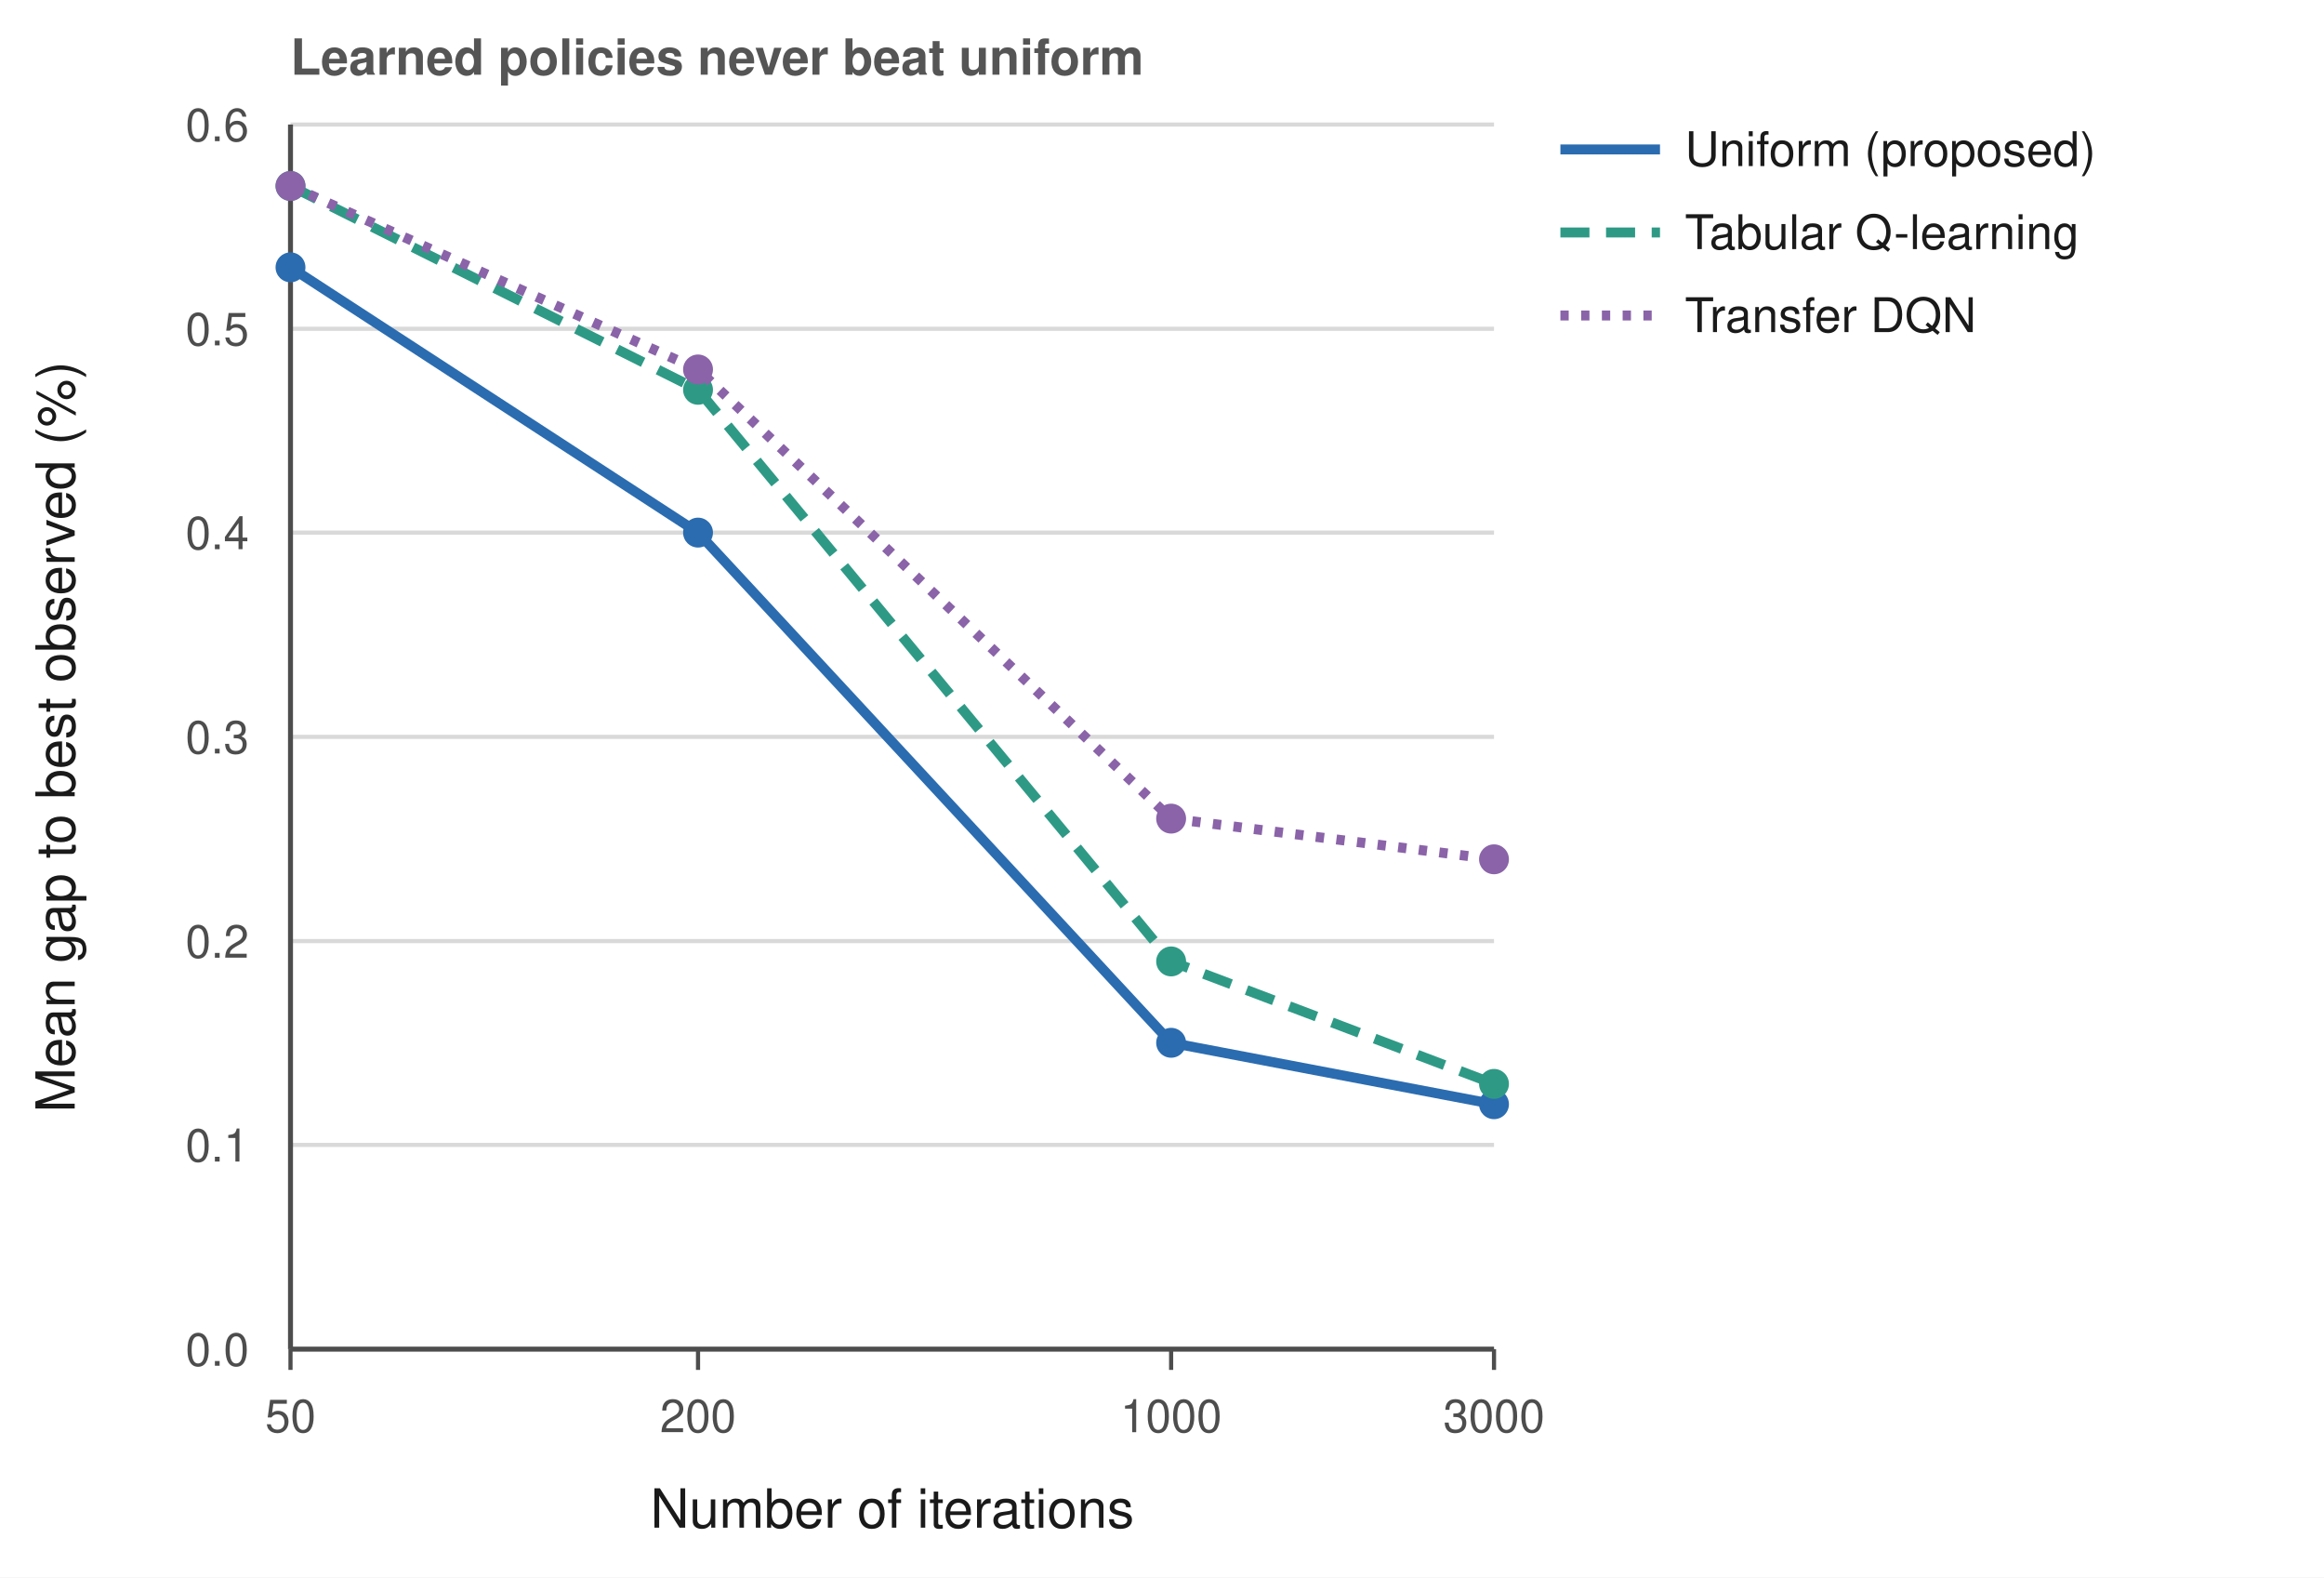
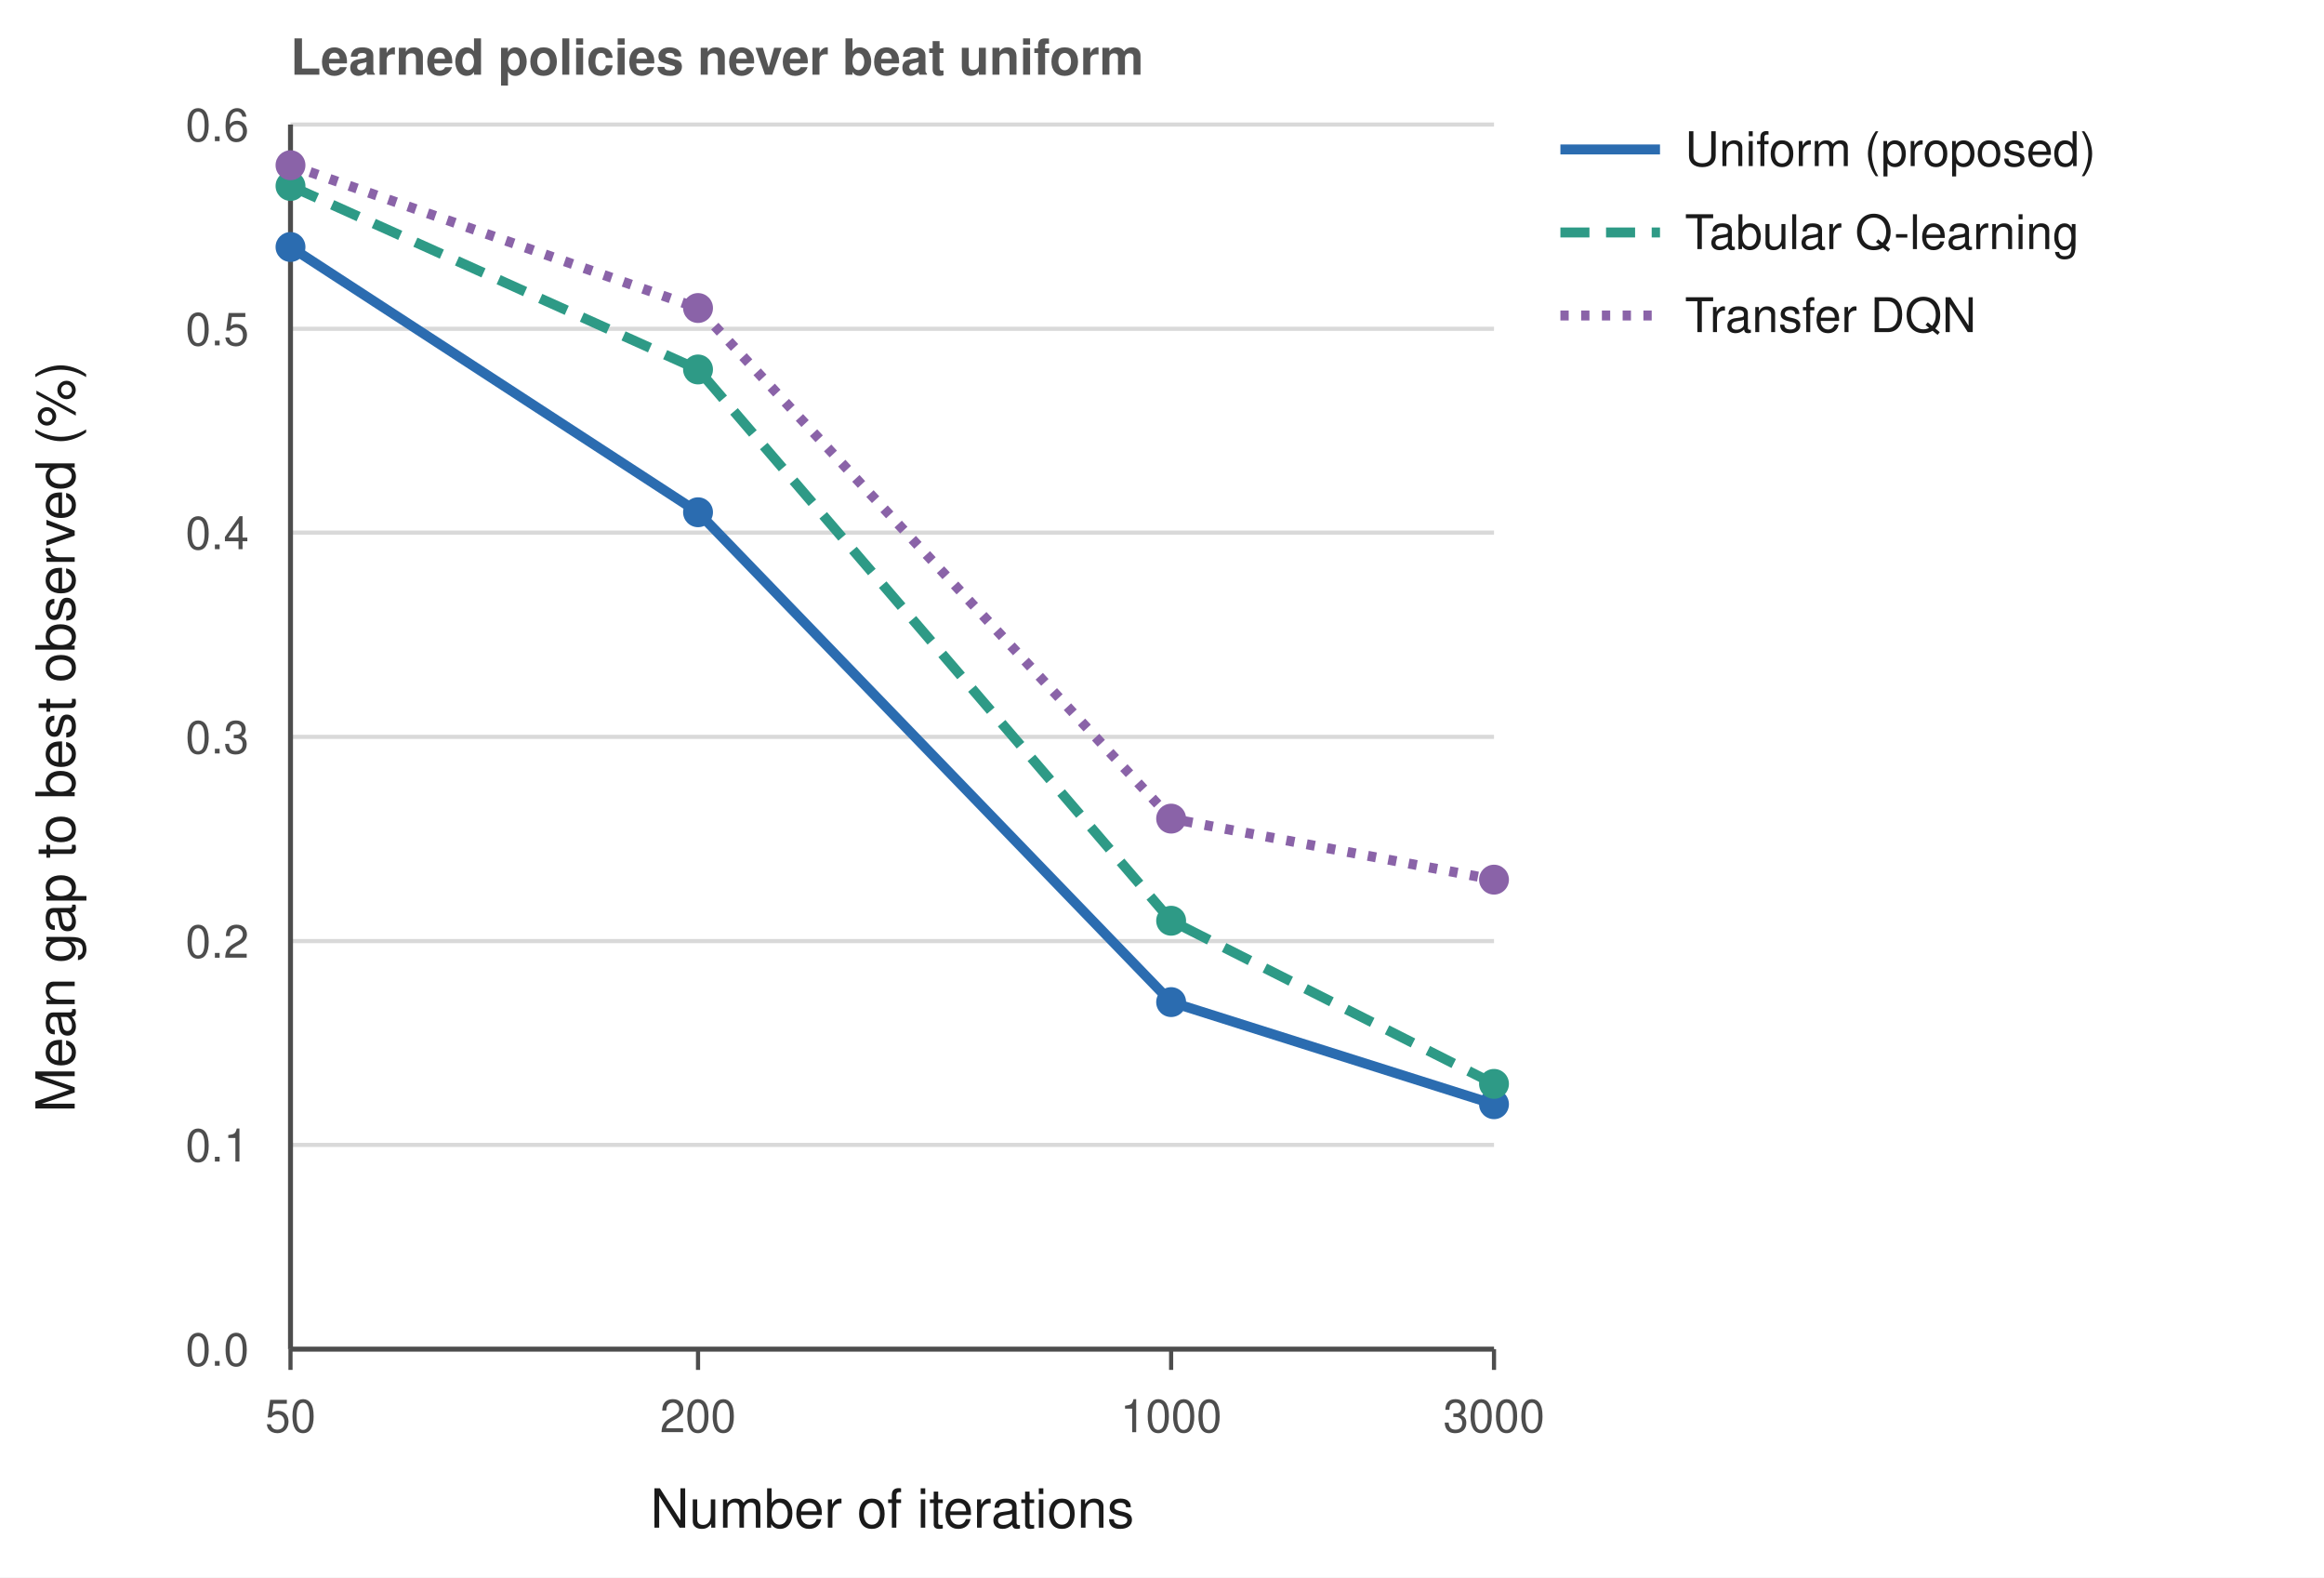
<svg xmlns="http://www.w3.org/2000/svg" width="560" height="380" viewBox="0 0 560 380" font-family="Helvetica, Arial, sans-serif">
  <rect width="560" height="380" fill="white" />
  <line x1="70.0" y1="325.0" x2="360.0" y2="325.0" stroke="#d9d9d9" stroke-width="1" />
  <text x="60.0" y="329.0" font-size="11" text-anchor="end" fill="#4d4d4d" font-weight="normal">0.0</text>
  <line x1="70.0" y1="275.8" x2="360.0" y2="275.8" stroke="#d9d9d9" stroke-width="1" />
  <text x="60.0" y="279.8" font-size="11" text-anchor="end" fill="#4d4d4d" font-weight="normal">0.1</text>
  <line x1="70.0" y1="226.7" x2="360.0" y2="226.7" stroke="#d9d9d9" stroke-width="1" />
  <text x="60.0" y="230.7" font-size="11" text-anchor="end" fill="#4d4d4d" font-weight="normal">0.2</text>
  <line x1="70.0" y1="177.5" x2="360.0" y2="177.5" stroke="#d9d9d9" stroke-width="1" />
  <text x="60.0" y="181.5" font-size="11" text-anchor="end" fill="#4d4d4d" font-weight="normal">0.3</text>
  <line x1="70.0" y1="128.3" x2="360.0" y2="128.3" stroke="#d9d9d9" stroke-width="1" />
  <text x="60.0" y="132.3" font-size="11" text-anchor="end" fill="#4d4d4d" font-weight="normal">0.4</text>
  <line x1="70.0" y1="79.2" x2="360.0" y2="79.2" stroke="#d9d9d9" stroke-width="1" />
  <text x="60.0" y="83.2" font-size="11" text-anchor="end" fill="#4d4d4d" font-weight="normal">0.5</text>
  <line x1="70.0" y1="30.0" x2="360.0" y2="30.0" stroke="#d9d9d9" stroke-width="1" />
  <text x="60.0" y="34.0" font-size="11" text-anchor="end" fill="#4d4d4d" font-weight="normal">0.6</text>
  <line x1="70.0" y1="325.0" x2="70.0" y2="330.0" stroke="#4d4d4d" stroke-width="1" />
  <text x="70.0" y="345.0" font-size="11" text-anchor="middle" fill="#4d4d4d" font-weight="normal">50</text>
  <line x1="168.2" y1="325.0" x2="168.2" y2="330.0" stroke="#4d4d4d" stroke-width="1" />
  <text x="168.2" y="345.0" font-size="11" text-anchor="middle" fill="#4d4d4d" font-weight="normal">200</text>
  <line x1="282.2" y1="325.0" x2="282.2" y2="330.0" stroke="#4d4d4d" stroke-width="1" />
  <text x="282.2" y="345.0" font-size="11" text-anchor="middle" fill="#4d4d4d" font-weight="normal">1000</text>
  <line x1="360.0" y1="325.0" x2="360.0" y2="330.0" stroke="#4d4d4d" stroke-width="1" />
  <text x="360.0" y="345.0" font-size="11" text-anchor="middle" fill="#4d4d4d" font-weight="normal">3000</text>
  <line x1="70.0" y1="30.0" x2="70.0" y2="325.0" stroke="#4d4d4d" stroke-width="1.2" />
  <line x1="70.0" y1="325.0" x2="360.0" y2="325.0" stroke="#4d4d4d" stroke-width="1.2" />
  <text x="215.0" y="368.0" font-size="13" text-anchor="middle" fill="#1a1a1a" font-weight="normal">Number of iterations</text>
  <text x="18.0" y="177.5" font-size="13" text-anchor="middle" fill="#1a1a1a" font-weight="normal" transform="rotate(-90 18 177.5)">Mean gap to best observed (%)</text>
-   <polyline points="70.0,64.4 168.2,128.3 282.2,251.2 360.0,266.0" fill="none" stroke="#2b6cb0" stroke-width="2.4" />
-   <circle cx="70.0" cy="64.4" r="3.6" fill="#2b6cb0" />
-   <circle cx="168.2" cy="128.3" r="3.6" fill="#2b6cb0" />
-   <circle cx="282.2" cy="251.2" r="3.6" fill="#2b6cb0" />
+   <polyline points="70.0,59.5 168.2,123.4 282.2,241.4 360.0,266.0" fill="none" stroke="#2b6cb0" stroke-width="2.4" />
+   <circle cx="70.0" cy="59.5" r="3.6" fill="#2b6cb0" />
+   <circle cx="168.2" cy="123.4" r="3.6" fill="#2b6cb0" />
+   <circle cx="282.2" cy="241.4" r="3.6" fill="#2b6cb0" />
  <circle cx="360.0" cy="266.0" r="3.6" fill="#2b6cb0" />
  <line x1="376.0" y1="36.0" x2="400.0" y2="36.0" stroke="#2b6cb0" stroke-width="2.4" />
  <text x="406.0" y="40.0" font-size="11.5" text-anchor="start" fill="#1a1a1a" font-weight="normal">Uniform (proposed)</text>
-   <polyline points="70.0,44.8 168.2,93.9 282.2,231.6 360.0,261.1" fill="none" stroke="#2e9a86" stroke-width="2.4" stroke-dasharray="7,4" />
+   <polyline points="70.0,44.8 168.2,89.0 282.2,221.8 360.0,261.1" fill="none" stroke="#2e9a86" stroke-width="2.4" stroke-dasharray="7,4" />
  <circle cx="70.0" cy="44.8" r="3.6" fill="#2e9a86" />
-   <circle cx="168.2" cy="93.9" r="3.6" fill="#2e9a86" />
-   <circle cx="282.2" cy="231.6" r="3.6" fill="#2e9a86" />
+   <circle cx="168.2" cy="89.0" r="3.6" fill="#2e9a86" />
+   <circle cx="282.2" cy="221.8" r="3.6" fill="#2e9a86" />
  <circle cx="360.0" cy="261.1" r="3.6" fill="#2e9a86" />
  <line x1="376.0" y1="56.0" x2="400.0" y2="56.0" stroke="#2e9a86" stroke-width="2.4" stroke-dasharray="7,4" />
  <text x="406.0" y="60.0" font-size="11.5" text-anchor="start" fill="#1a1a1a" font-weight="normal">Tabular Q-learning</text>
-   <polyline points="70.0,44.8 168.2,89.0 282.2,197.2 360.0,207.0" fill="none" stroke="#8a63a8" stroke-width="2.4" stroke-dasharray="2,3" />
-   <circle cx="70.0" cy="44.8" r="3.6" fill="#8a63a8" />
-   <circle cx="168.2" cy="89.0" r="3.6" fill="#8a63a8" />
+   <polyline points="70.0,39.8 168.2,74.2 282.2,197.2 360.0,211.9" fill="none" stroke="#8a63a8" stroke-width="2.4" stroke-dasharray="2,3" />
+   <circle cx="70.0" cy="39.8" r="3.6" fill="#8a63a8" />
+   <circle cx="168.2" cy="74.2" r="3.6" fill="#8a63a8" />
  <circle cx="282.2" cy="197.2" r="3.6" fill="#8a63a8" />
-   <circle cx="360.0" cy="207.0" r="3.6" fill="#8a63a8" />
+   <circle cx="360.0" cy="211.9" r="3.6" fill="#8a63a8" />
  <line x1="376.0" y1="76.0" x2="400.0" y2="76.0" stroke="#8a63a8" stroke-width="2.4" stroke-dasharray="2,3" />
  <text x="406.0" y="80.0" font-size="11.5" text-anchor="start" fill="#1a1a1a" font-weight="normal">Transfer DQN</text>
  <text x="70.0" y="18.0" font-size="12" text-anchor="start" fill="#555" font-weight="bold">Learned policies never beat uniform</text>
</svg>
